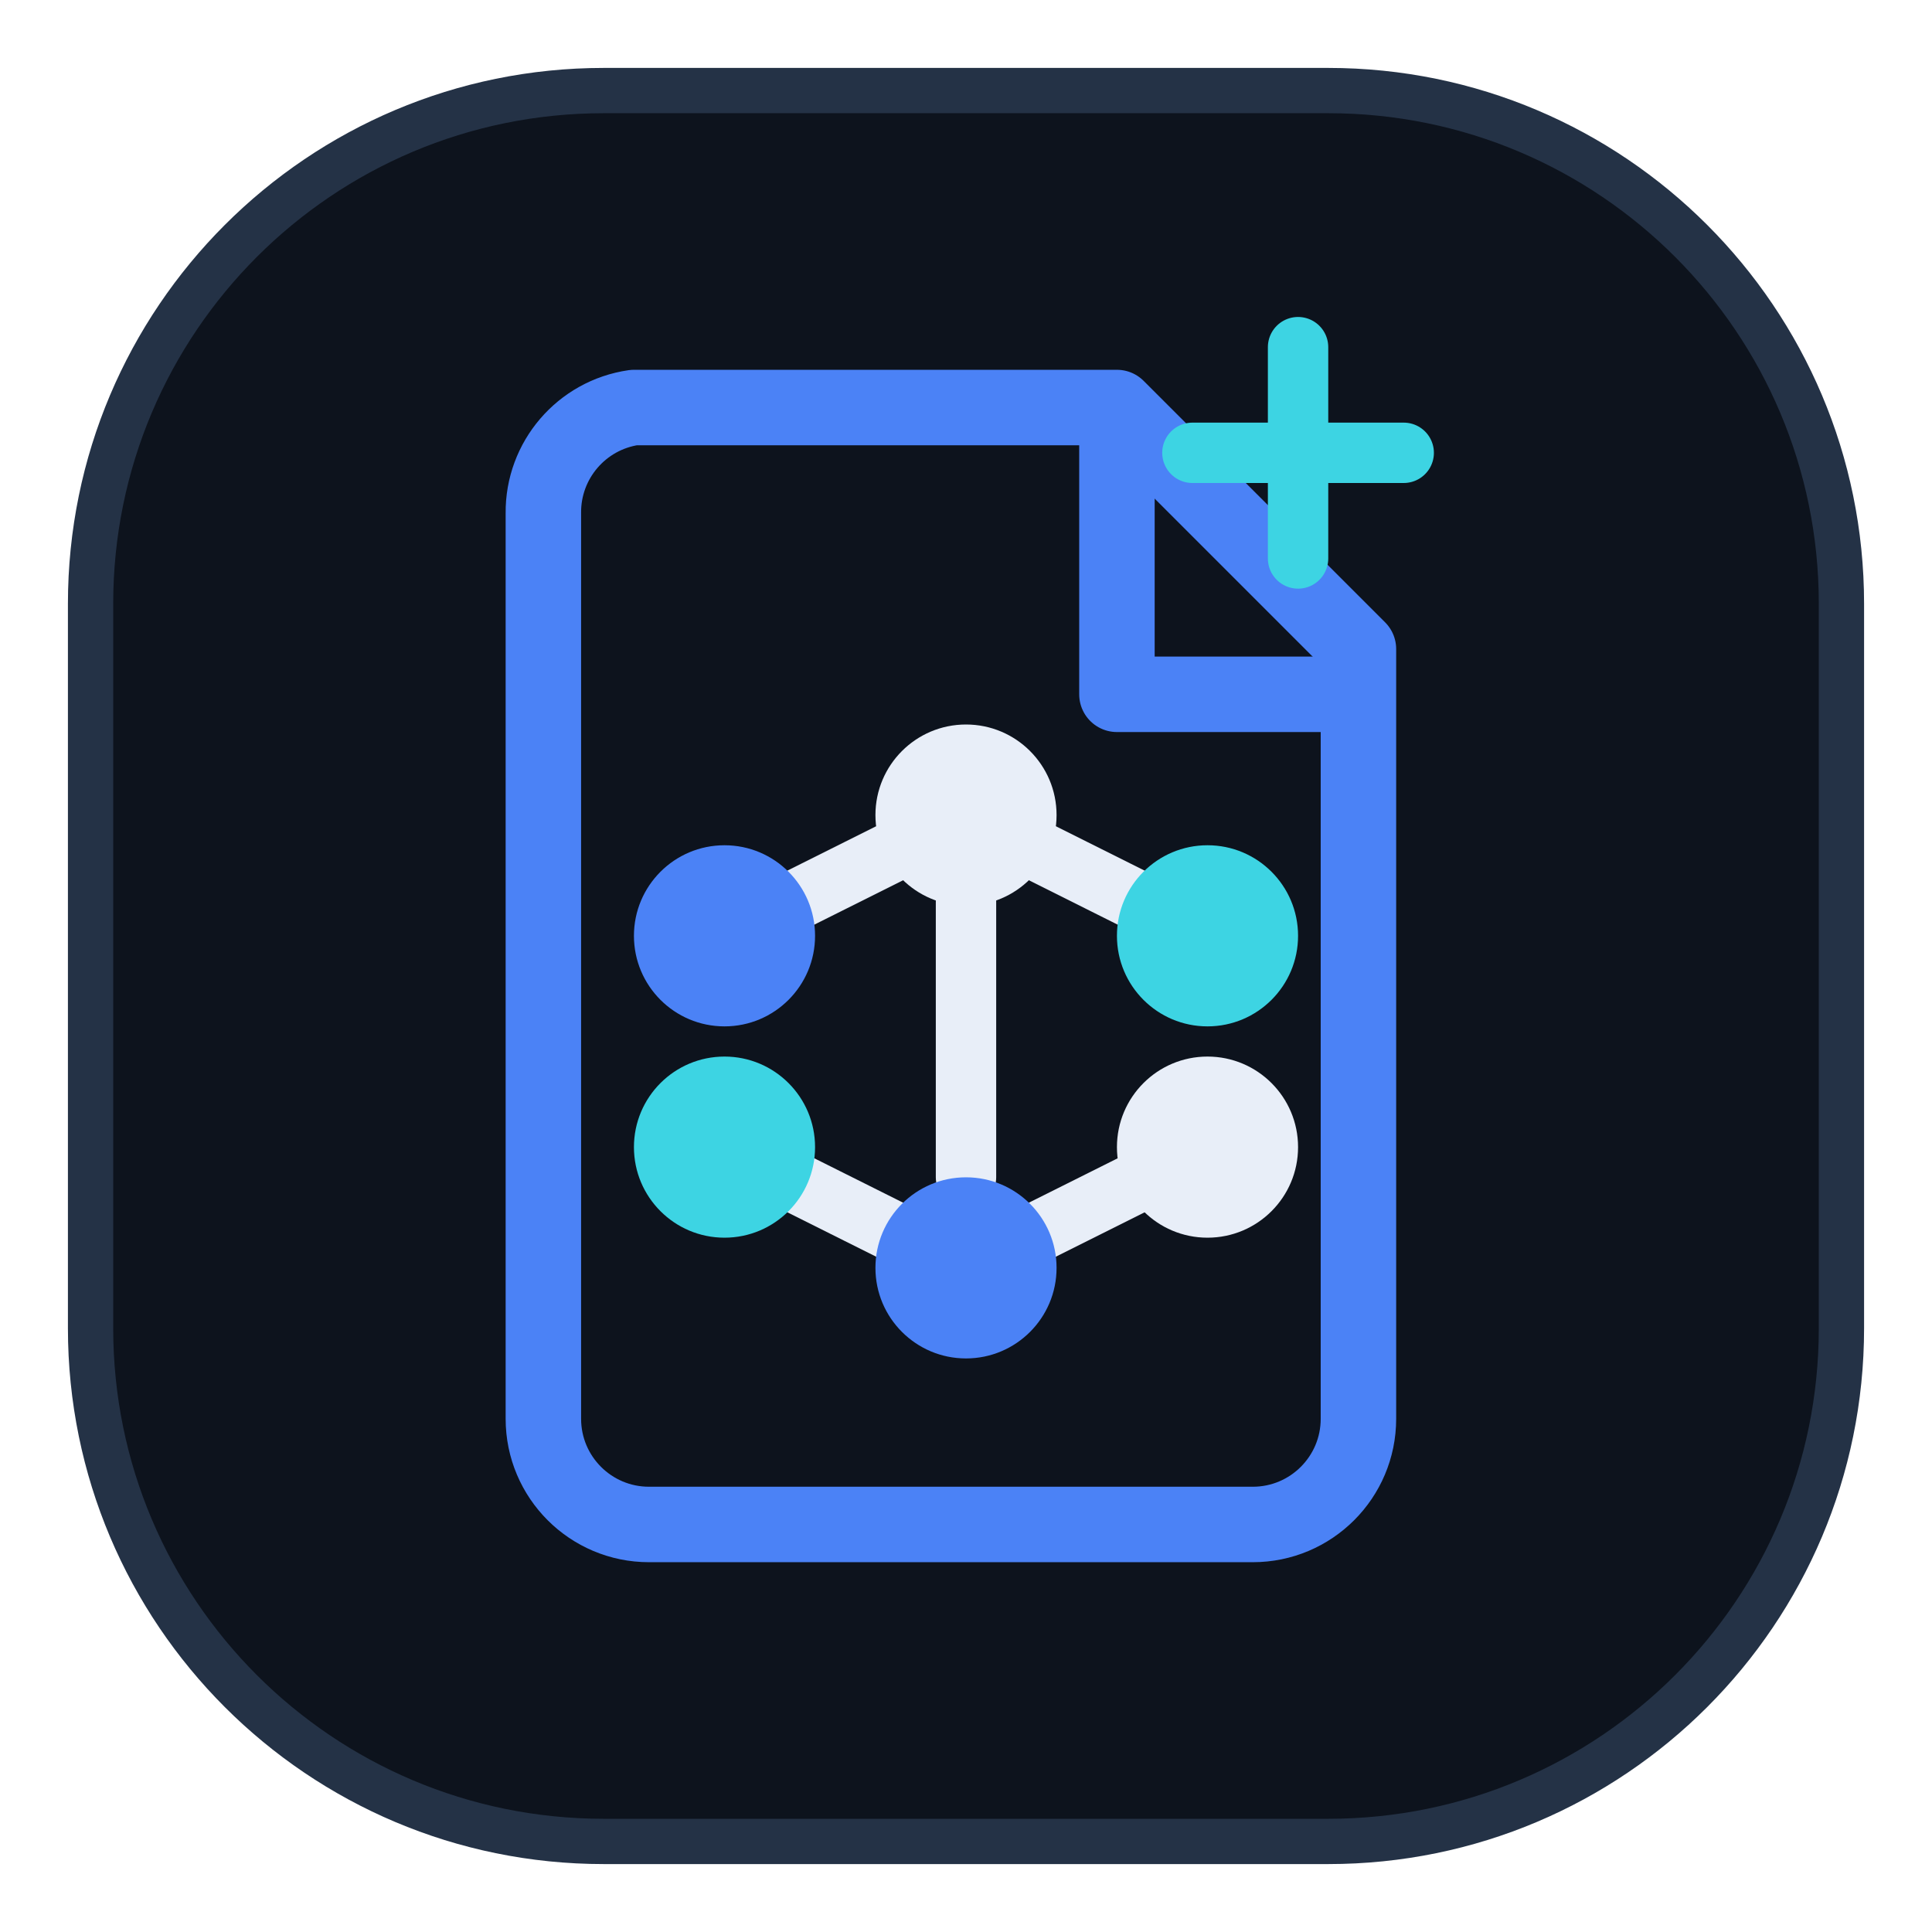
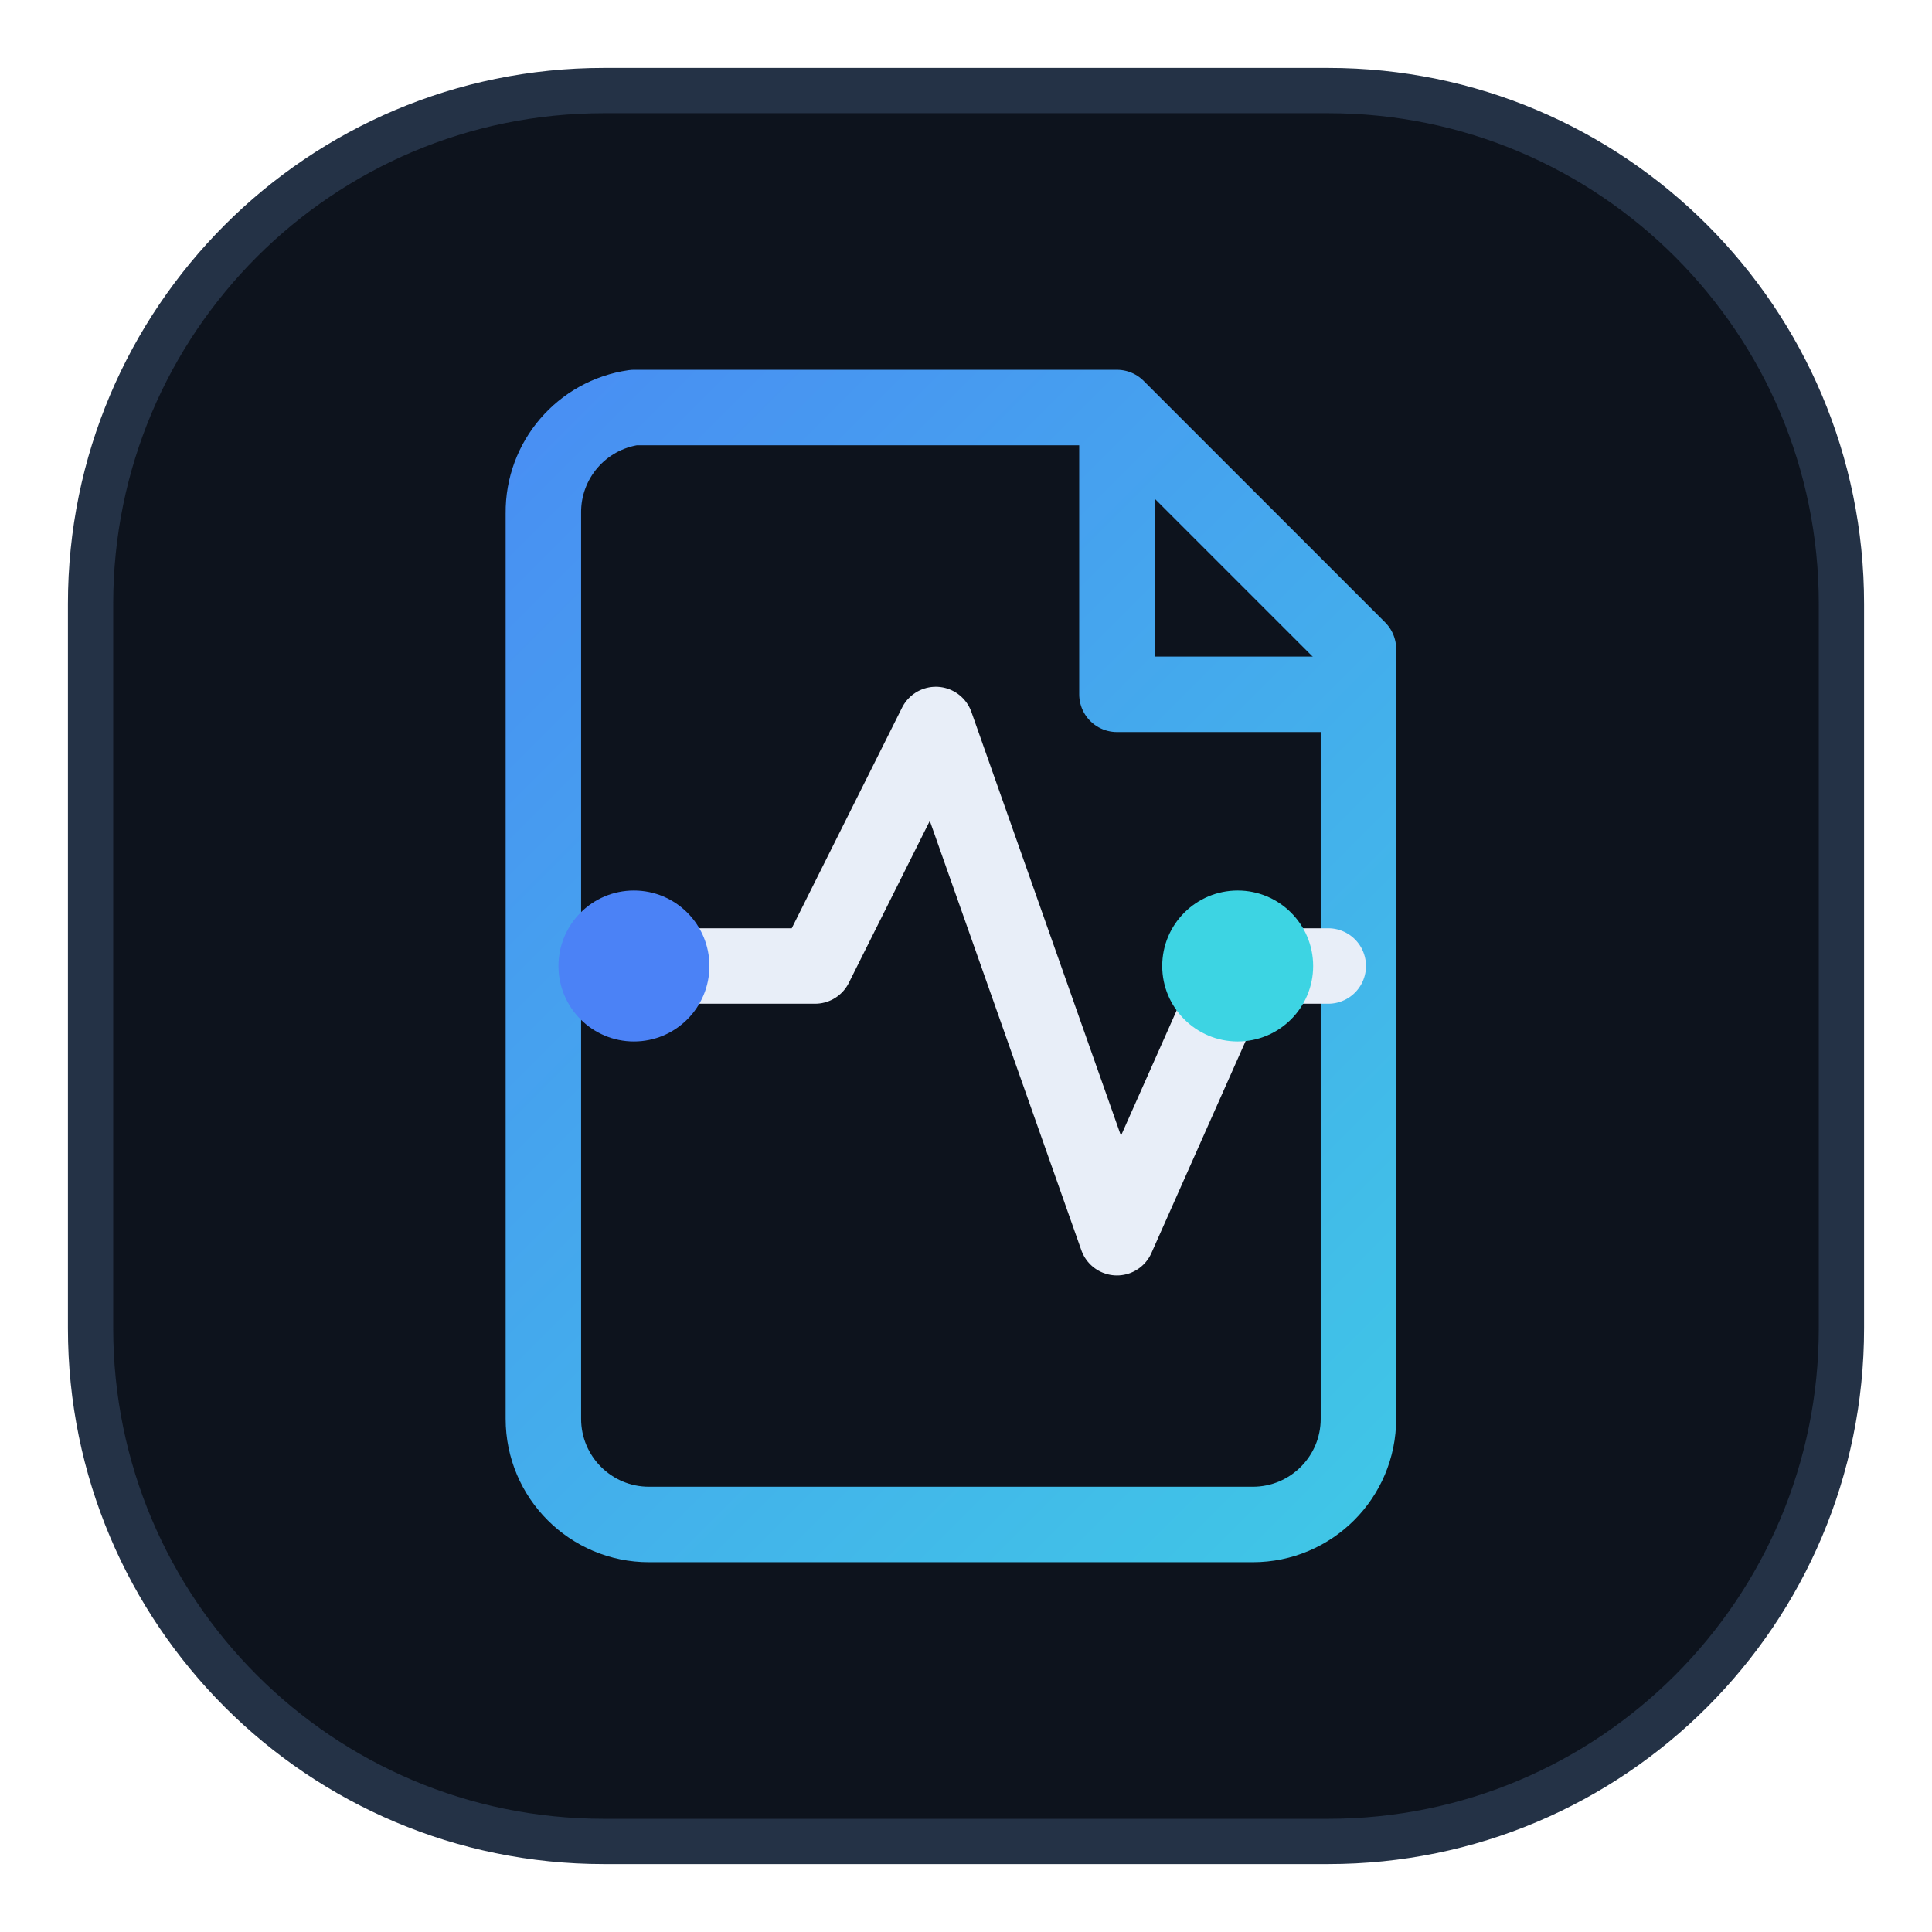
<svg xmlns="http://www.w3.org/2000/svg" viewBox="0 0 64 64" fill="none">
  <defs>
-     <linearGradient id="b" x1="8" y1="8" x2="56" y2="56">
+     <linearGradient id="g" x1="8" y1="8" x2="56" y2="56" gradientUnits="userSpaceOnUse">
      <stop stop-color="#4B82F6" />
      <stop offset="1" stop-color="#3DD4E3" />
    </linearGradient>
  </defs>
  <rect x="3" y="3" width="58" height="58" rx="17" fill="#0D131D" stroke="#243246" stroke-width="1.5" />
-   <path d="M21 13.5h16l8 8V47a3.5 3.5 0 0 1-3.5 3.5h-20A3.5 3.5 0 0 1 18 47V17a3.5 3.5 0 0 1 3-3.5Z" stroke="url(#b)" stroke-width="2.5" stroke-linejoin="round" />
-   <path d="M37 14v9h8" stroke="url(#b)" stroke-width="2.5" stroke-linejoin="round" />
-   <path d="m24 31 8-4 8 4M32 27v12m-8-1 8 4 8-4" stroke="#E8EEF8" stroke-width="2" stroke-linecap="round" stroke-linejoin="round" />
-   <circle cx="24" cy="31" r="3" fill="#4B82F6" />
-   <circle cx="40" cy="31" r="3" fill="#3DD4E3" />
-   <circle cx="32" cy="27" r="3" fill="#E8EEF8" />
-   <circle cx="24" cy="38" r="3" fill="#3DD4E3" />
-   <circle cx="32" cy="42" r="3" fill="#4B82F6" />
-   <circle cx="40" cy="38" r="3" fill="#E8EEF8" />
-   <path d="M43 11.5v7m-3.5-3.5h7" stroke="#3DD4E3" stroke-width="2" stroke-linecap="round" />
+   <path d="M21 13.5h16l8 8V47a3.5 3.5 0 0 1-3.5 3.5h-20A3.5 3.5 0 0 1 18 47V17a3.5 3.5 0 0 1 3-3.5Z" stroke="url(#g)" stroke-width="2.5" stroke-linejoin="round" />
+   <path d="M37 14v9h8" stroke="url(#g)" stroke-width="2.5" stroke-linejoin="round" />
+   <path d="M21 32h6l4-8 6 17 4-9h3" stroke="#E8EEF8" stroke-width="2.5" stroke-linecap="round" stroke-linejoin="round" />
+   <circle cx="21" cy="32" r="2.5" fill="#4B82F6" />
+   <circle cx="41" cy="32" r="2.5" fill="#3DD4E3" />
</svg>
